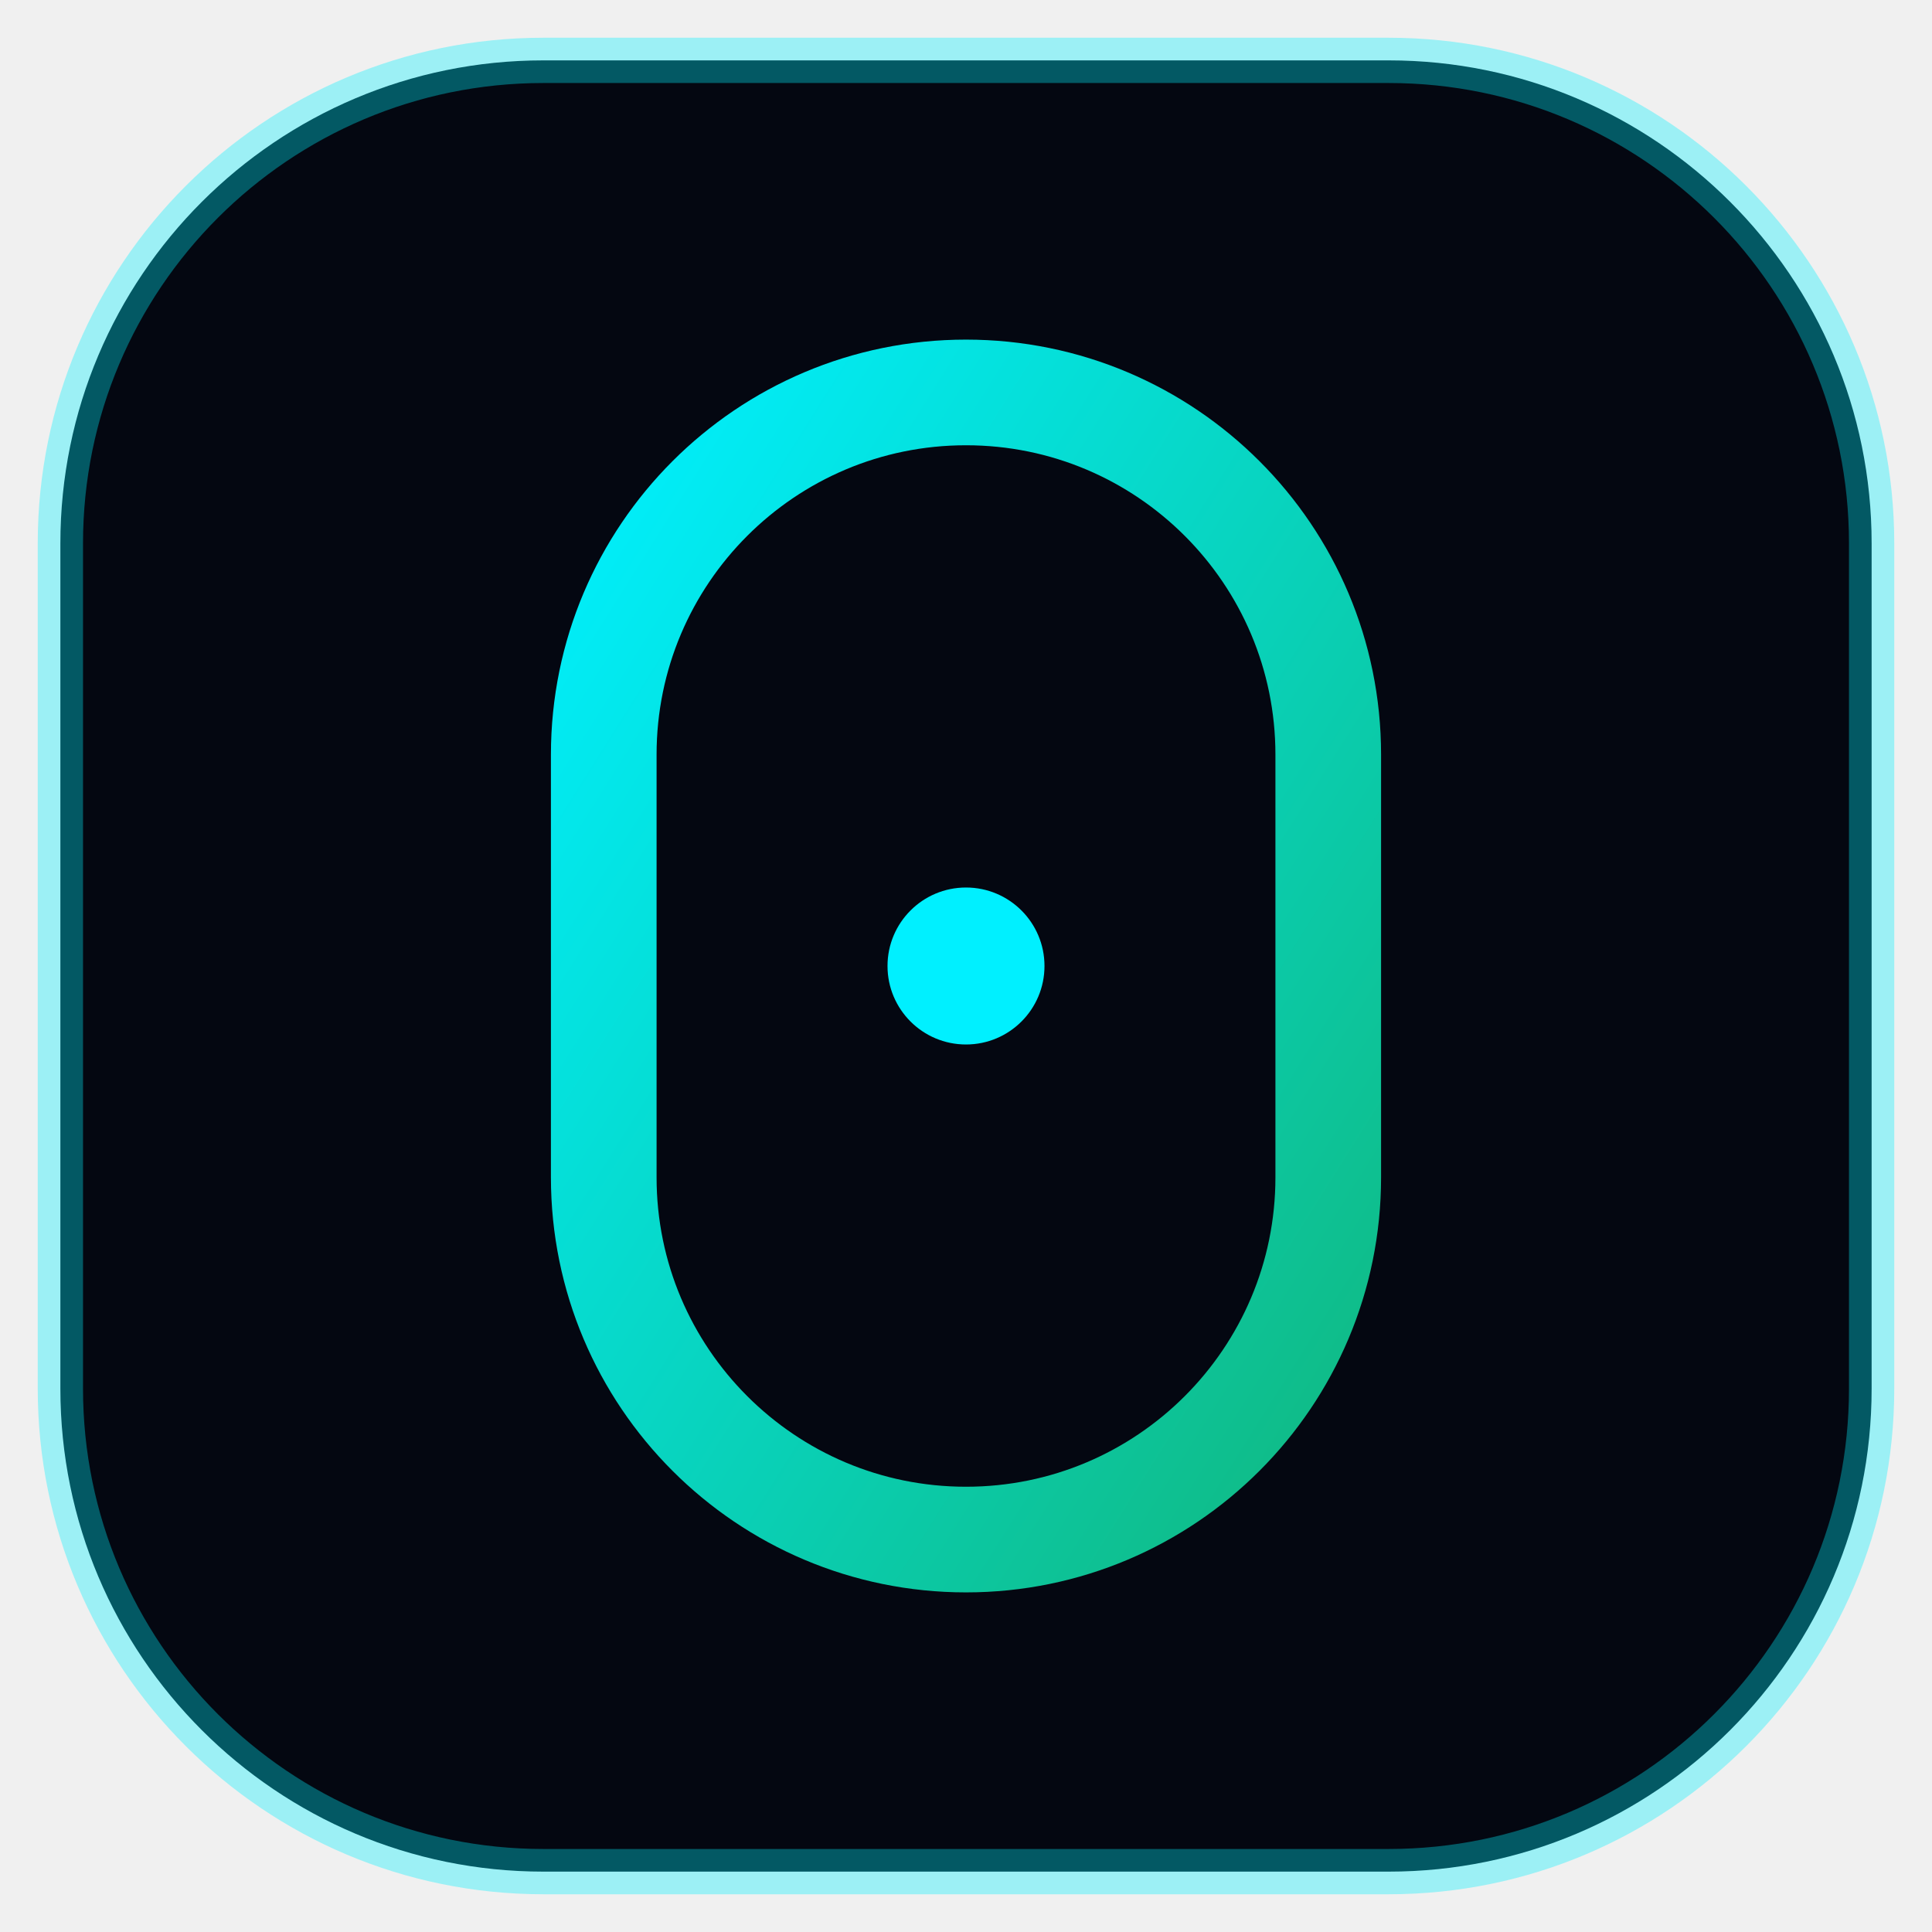
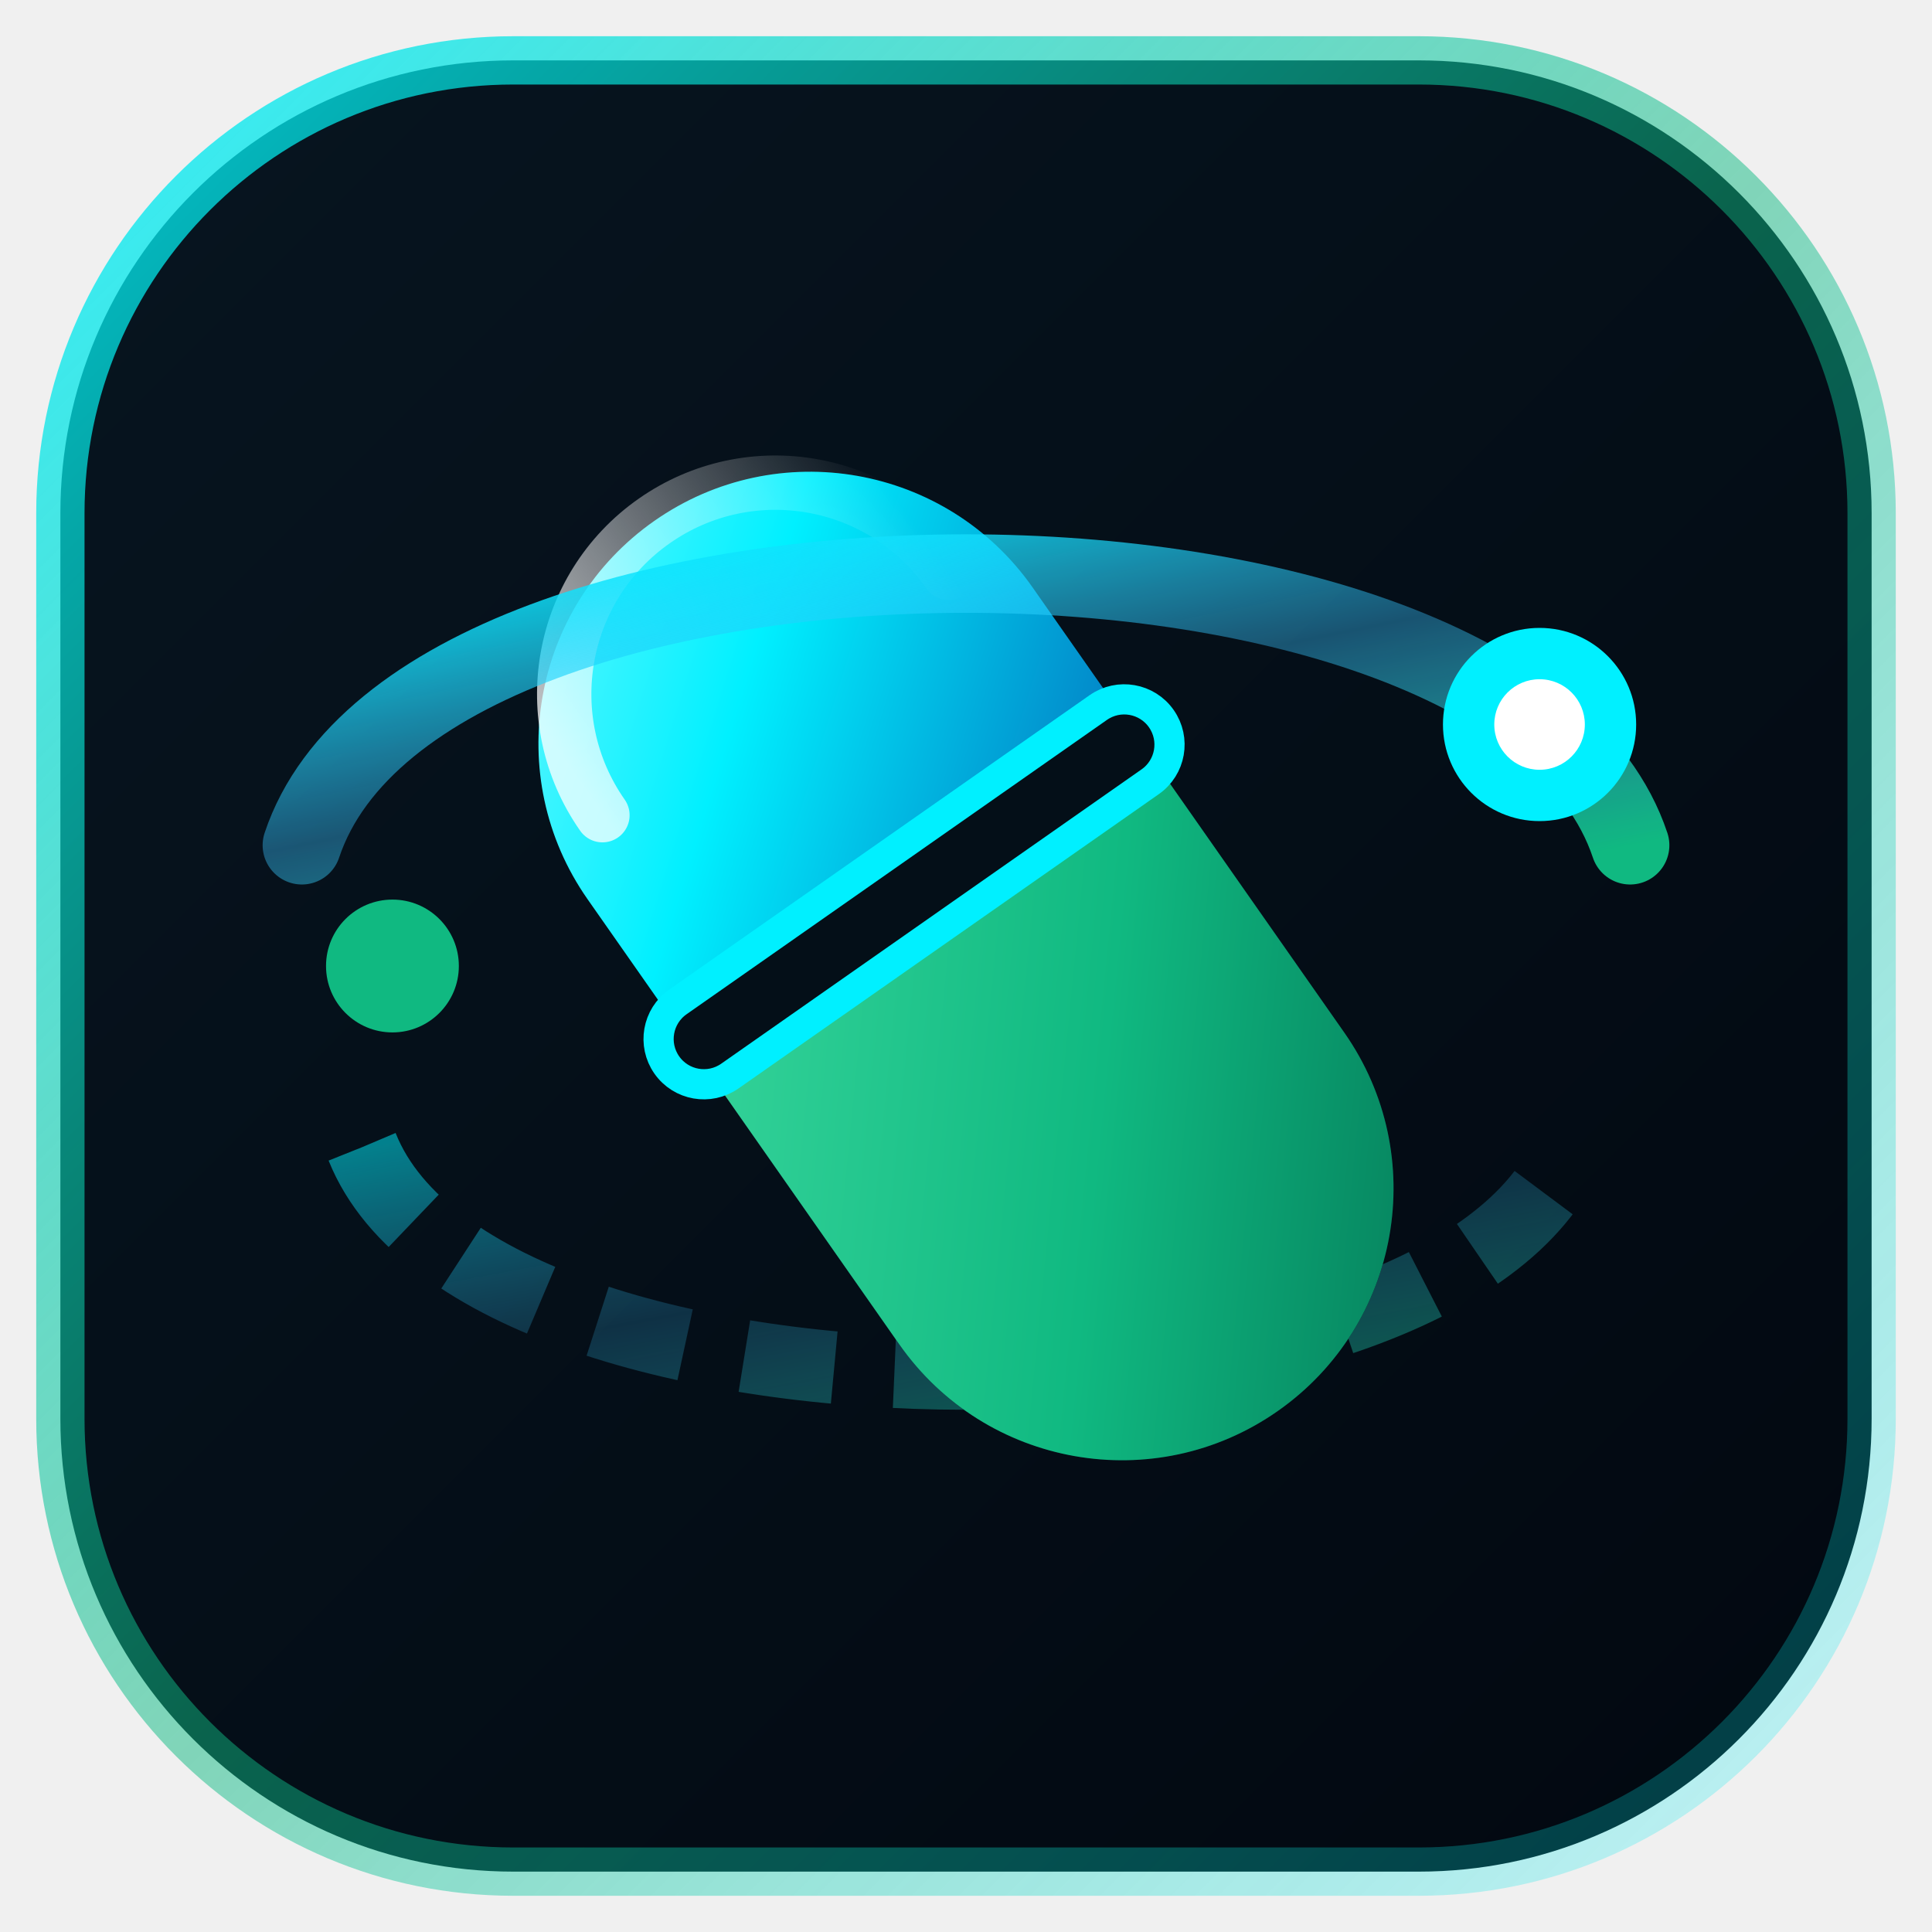
- <svg xmlns="http://www.w3.org/2000/svg" viewBox="0 0 64 64">
+ <svg xmlns="http://www.w3.org/2000/svg" viewBox="0 0 64 64" fill="none">
  <defs>
-     <linearGradient id="g" x1="0" y1="0" x2="1" y2="1">
-       <stop offset="0" stop-color="#00F0FF" />
-       <stop offset="1" stop-color="#10B981" />
+     <linearGradient id="bgGrad" x1="0%" y1="0%" x2="100%" y2="100%">
+       <stop offset="0%" stop-color="#071520" />
+       <stop offset="100%" stop-color="#020810" />
+     </linearGradient>
+     <linearGradient id="borderGrad" x1="0%" y1="0%" x2="100%" y2="100%">
+       <stop offset="0%" stop-color="#00F0FF" stop-opacity="0.8" />
+       <stop offset="50%" stop-color="#10B981" stop-opacity="0.5" />
+       <stop offset="100%" stop-color="#00F0FF" stop-opacity="0.2" />
+     </linearGradient>
+     <linearGradient id="capsuleTop" x1="0%" y1="0%" x2="100%" y2="100%">
+       <stop offset="0%" stop-color="#70F8FF" />
+       <stop offset="45%" stop-color="#00F0FF" />
+       <stop offset="100%" stop-color="#0284C7" />
+     </linearGradient>
+     <linearGradient id="capsuleBottom" x1="0%" y1="0%" x2="100%" y2="100%">
+       <stop offset="0%" stop-color="#34D399" />
+       <stop offset="50%" stop-color="#10B981" />
+       <stop offset="100%" stop-color="#047857" />
+     </linearGradient>
+     <linearGradient id="orbitGrad" x1="0%" y1="0%" x2="100%" y2="100%">
+       <stop offset="0%" stop-color="#00F0FF" />
+       <stop offset="50%" stop-color="#38BDF8" stop-opacity="0.4" />
+       <stop offset="100%" stop-color="#10B981" />
+     </linearGradient>
+     <linearGradient id="specular" x1="0%" y1="0%" x2="100%" y2="0%">
+       <stop offset="0%" stop-color="#FFFFFF" stop-opacity="0.75" />
+       <stop offset="100%" stop-color="#FFFFFF" stop-opacity="0" />
    </linearGradient>
  </defs>
-   <rect x="2" y="2" width="60" height="60" rx="16" fill="#040711" />
-   <rect x="2" y="2" width="60" height="60" rx="16" fill="none" stroke="rgba(0,240,255,0.35)" stroke-width="1.5" />
-   <rect x="20" y="13" width="24" height="38" rx="12" fill="none" stroke="url(#g)" stroke-width="3.5" />
-   <line x1="20" y1="32" x2="44" y2="32" stroke="url(#g)" stroke-width="3.5" />
-   <circle cx="32" cy="32" r="2.6" fill="#00F0FF" />
+   <rect x="2" y="2" width="60" height="60" rx="15" fill="url(#bgGrad)" />
+   <rect x="2" y="2" width="60" height="60" rx="15" stroke="url(#borderGrad)" stroke-width="1.6" />
+   <path d="M12 38 C 16 48, 48 48, 52 38" stroke="url(#orbitGrad)" stroke-width="2.4" stroke-dasharray="3 2" opacity="0.5" />
+   <g transform="rotate(-35 32 32)">
+     <rect x="23" y="14" width="18" height="36" rx="9" fill="#031E2C" />
+     <path d="M 23 28 L 23 23 A 9 9 0 0 1 41 23 L 41 28 Z" fill="url(#capsuleTop)" />
+     <path d="M 25 21 A 7 7 0 0 1 39 21" stroke="url(#specular)" stroke-width="1.8" stroke-linecap="round" fill="none" />
+     <path d="M 23 29 L 23 41 A 9 9 0 0 0 41 41 L 41 29 Z" fill="url(#capsuleBottom)" />
+     <rect x="22" y="27.5" width="20" height="3" rx="1.5" fill="#040F18" stroke="#00F0FF" stroke-width="1" />
+   </g>
+   <path d="M10 28 C 14 16, 50 16, 54 28" stroke="url(#orbitGrad)" stroke-width="2.6" fill="none" stroke-linecap="round" />
+   <circle cx="51" cy="24" r="3.2" fill="#00F0FF" />
+   <circle cx="51" cy="24" r="1.5" fill="#FFFFFF" />
+   <circle cx="13" cy="32" r="2.2" fill="#10B981" />
</svg>
